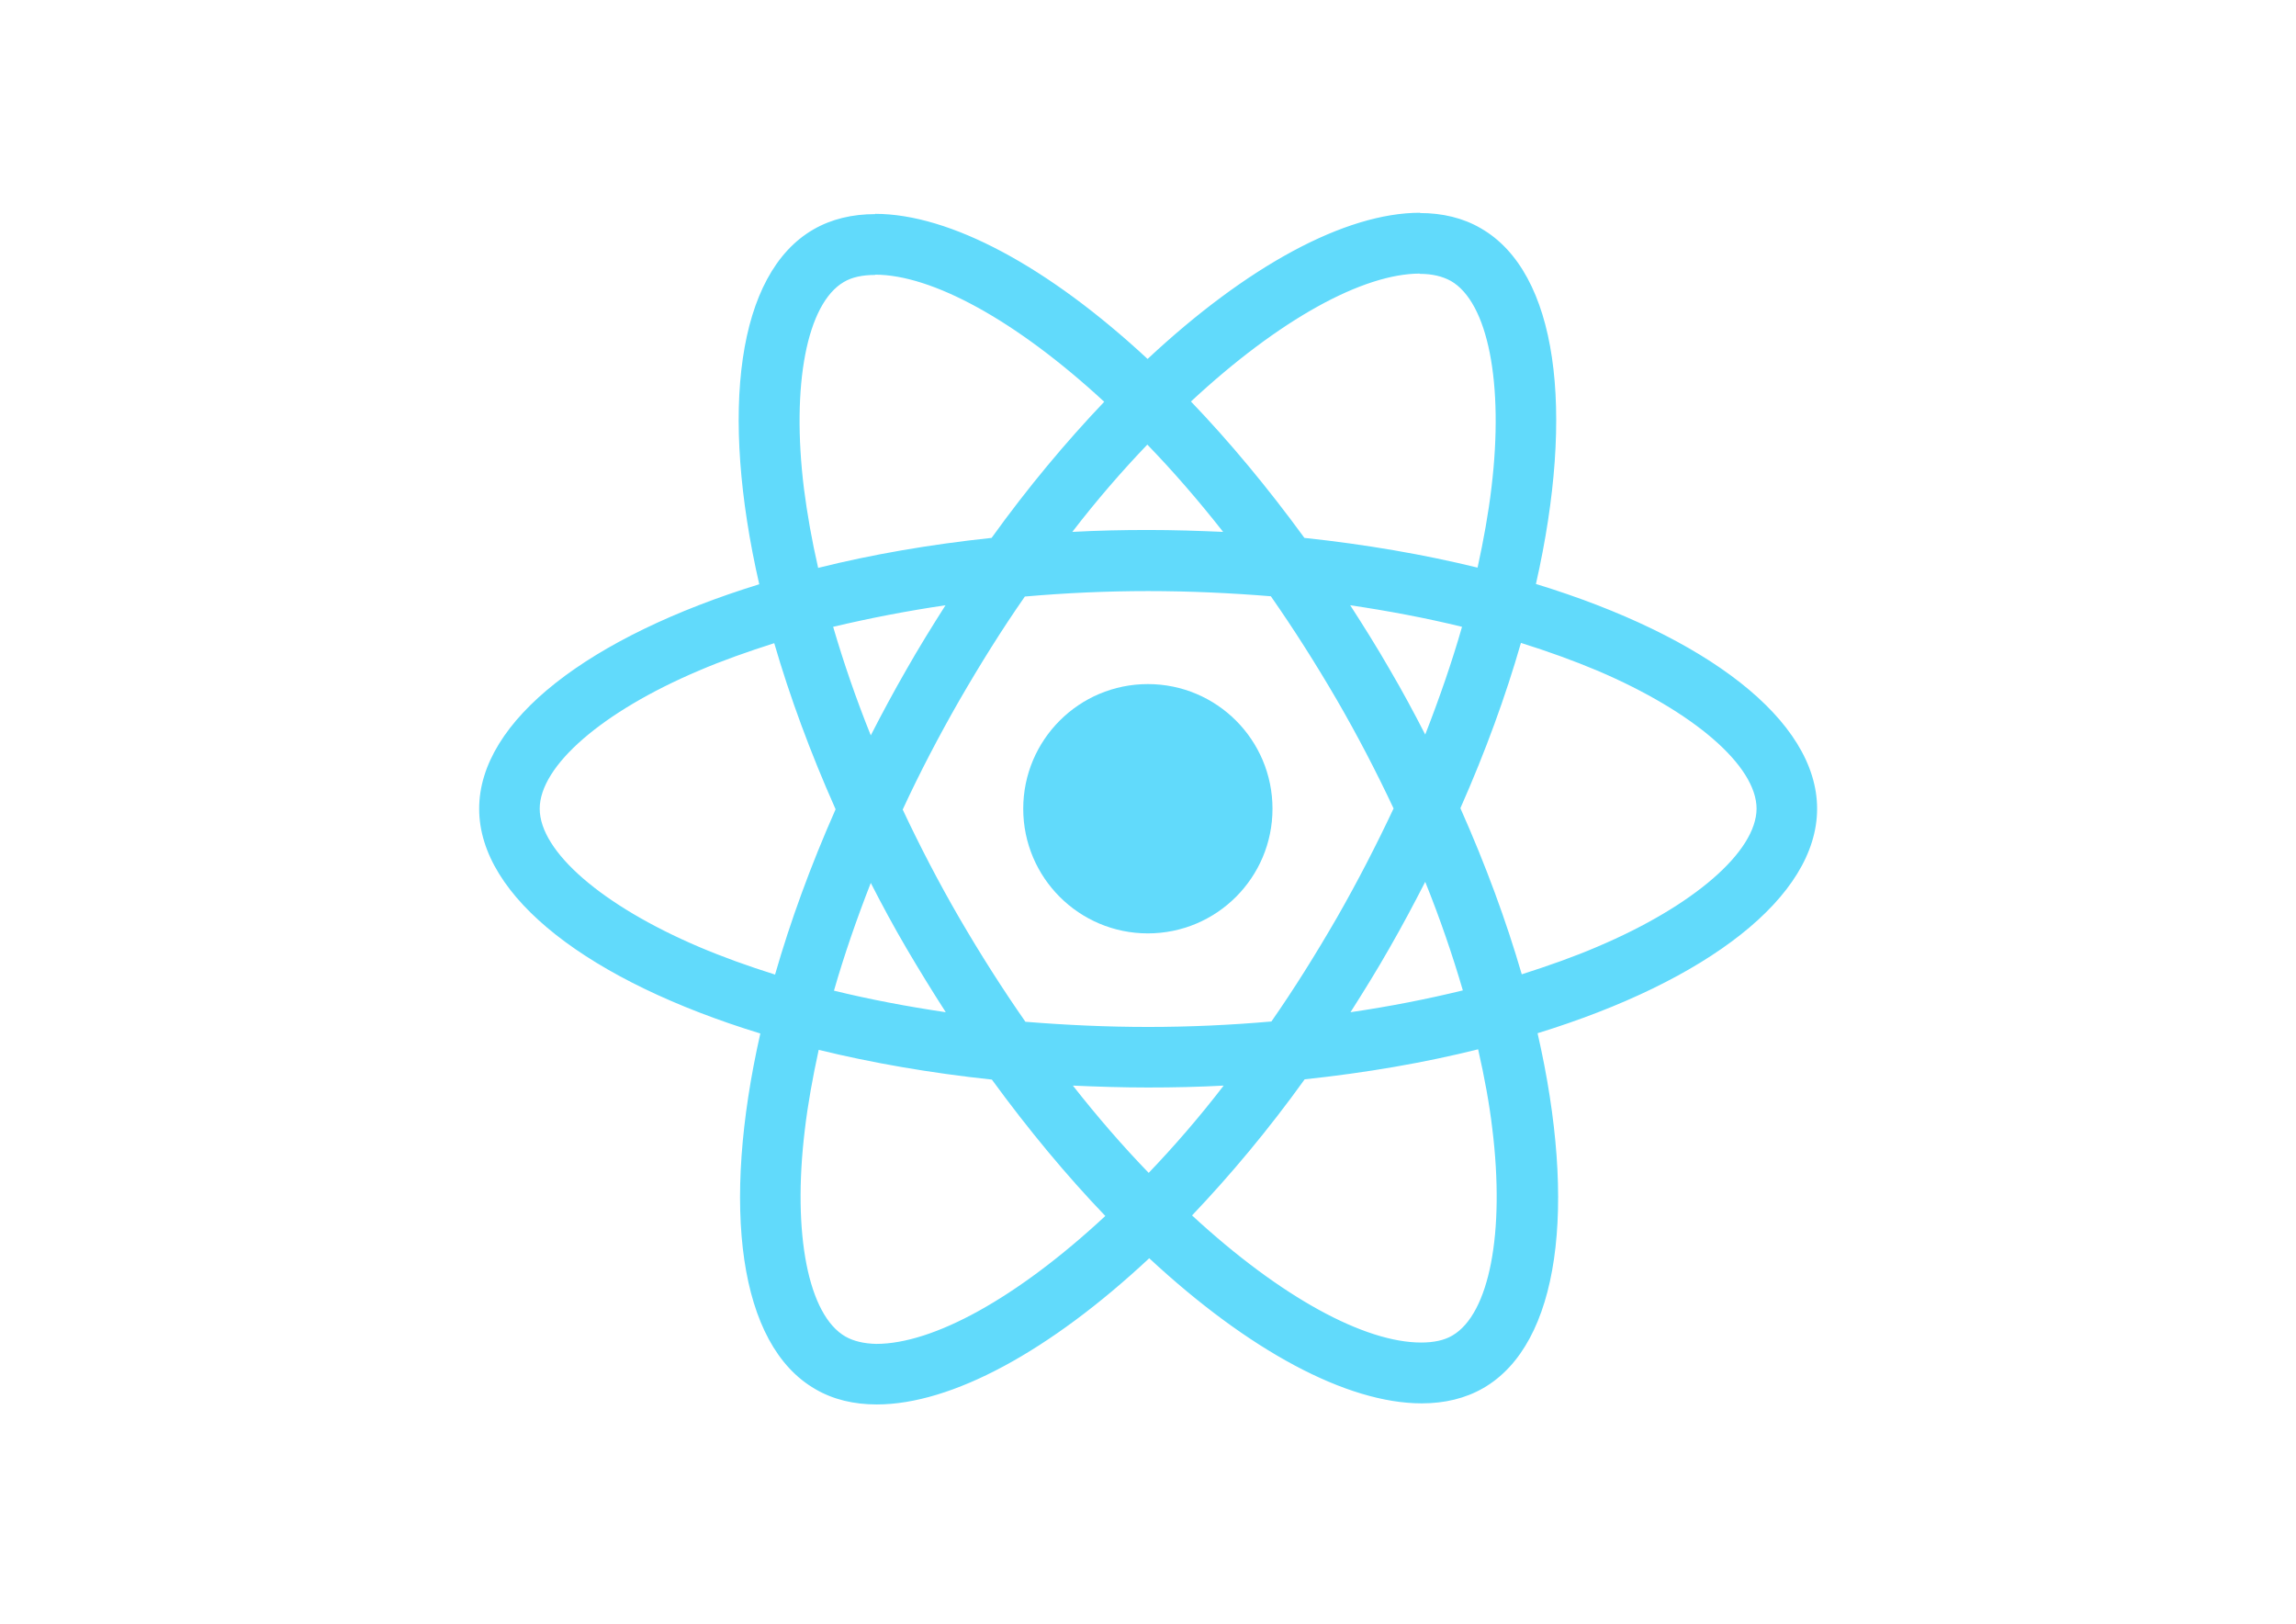
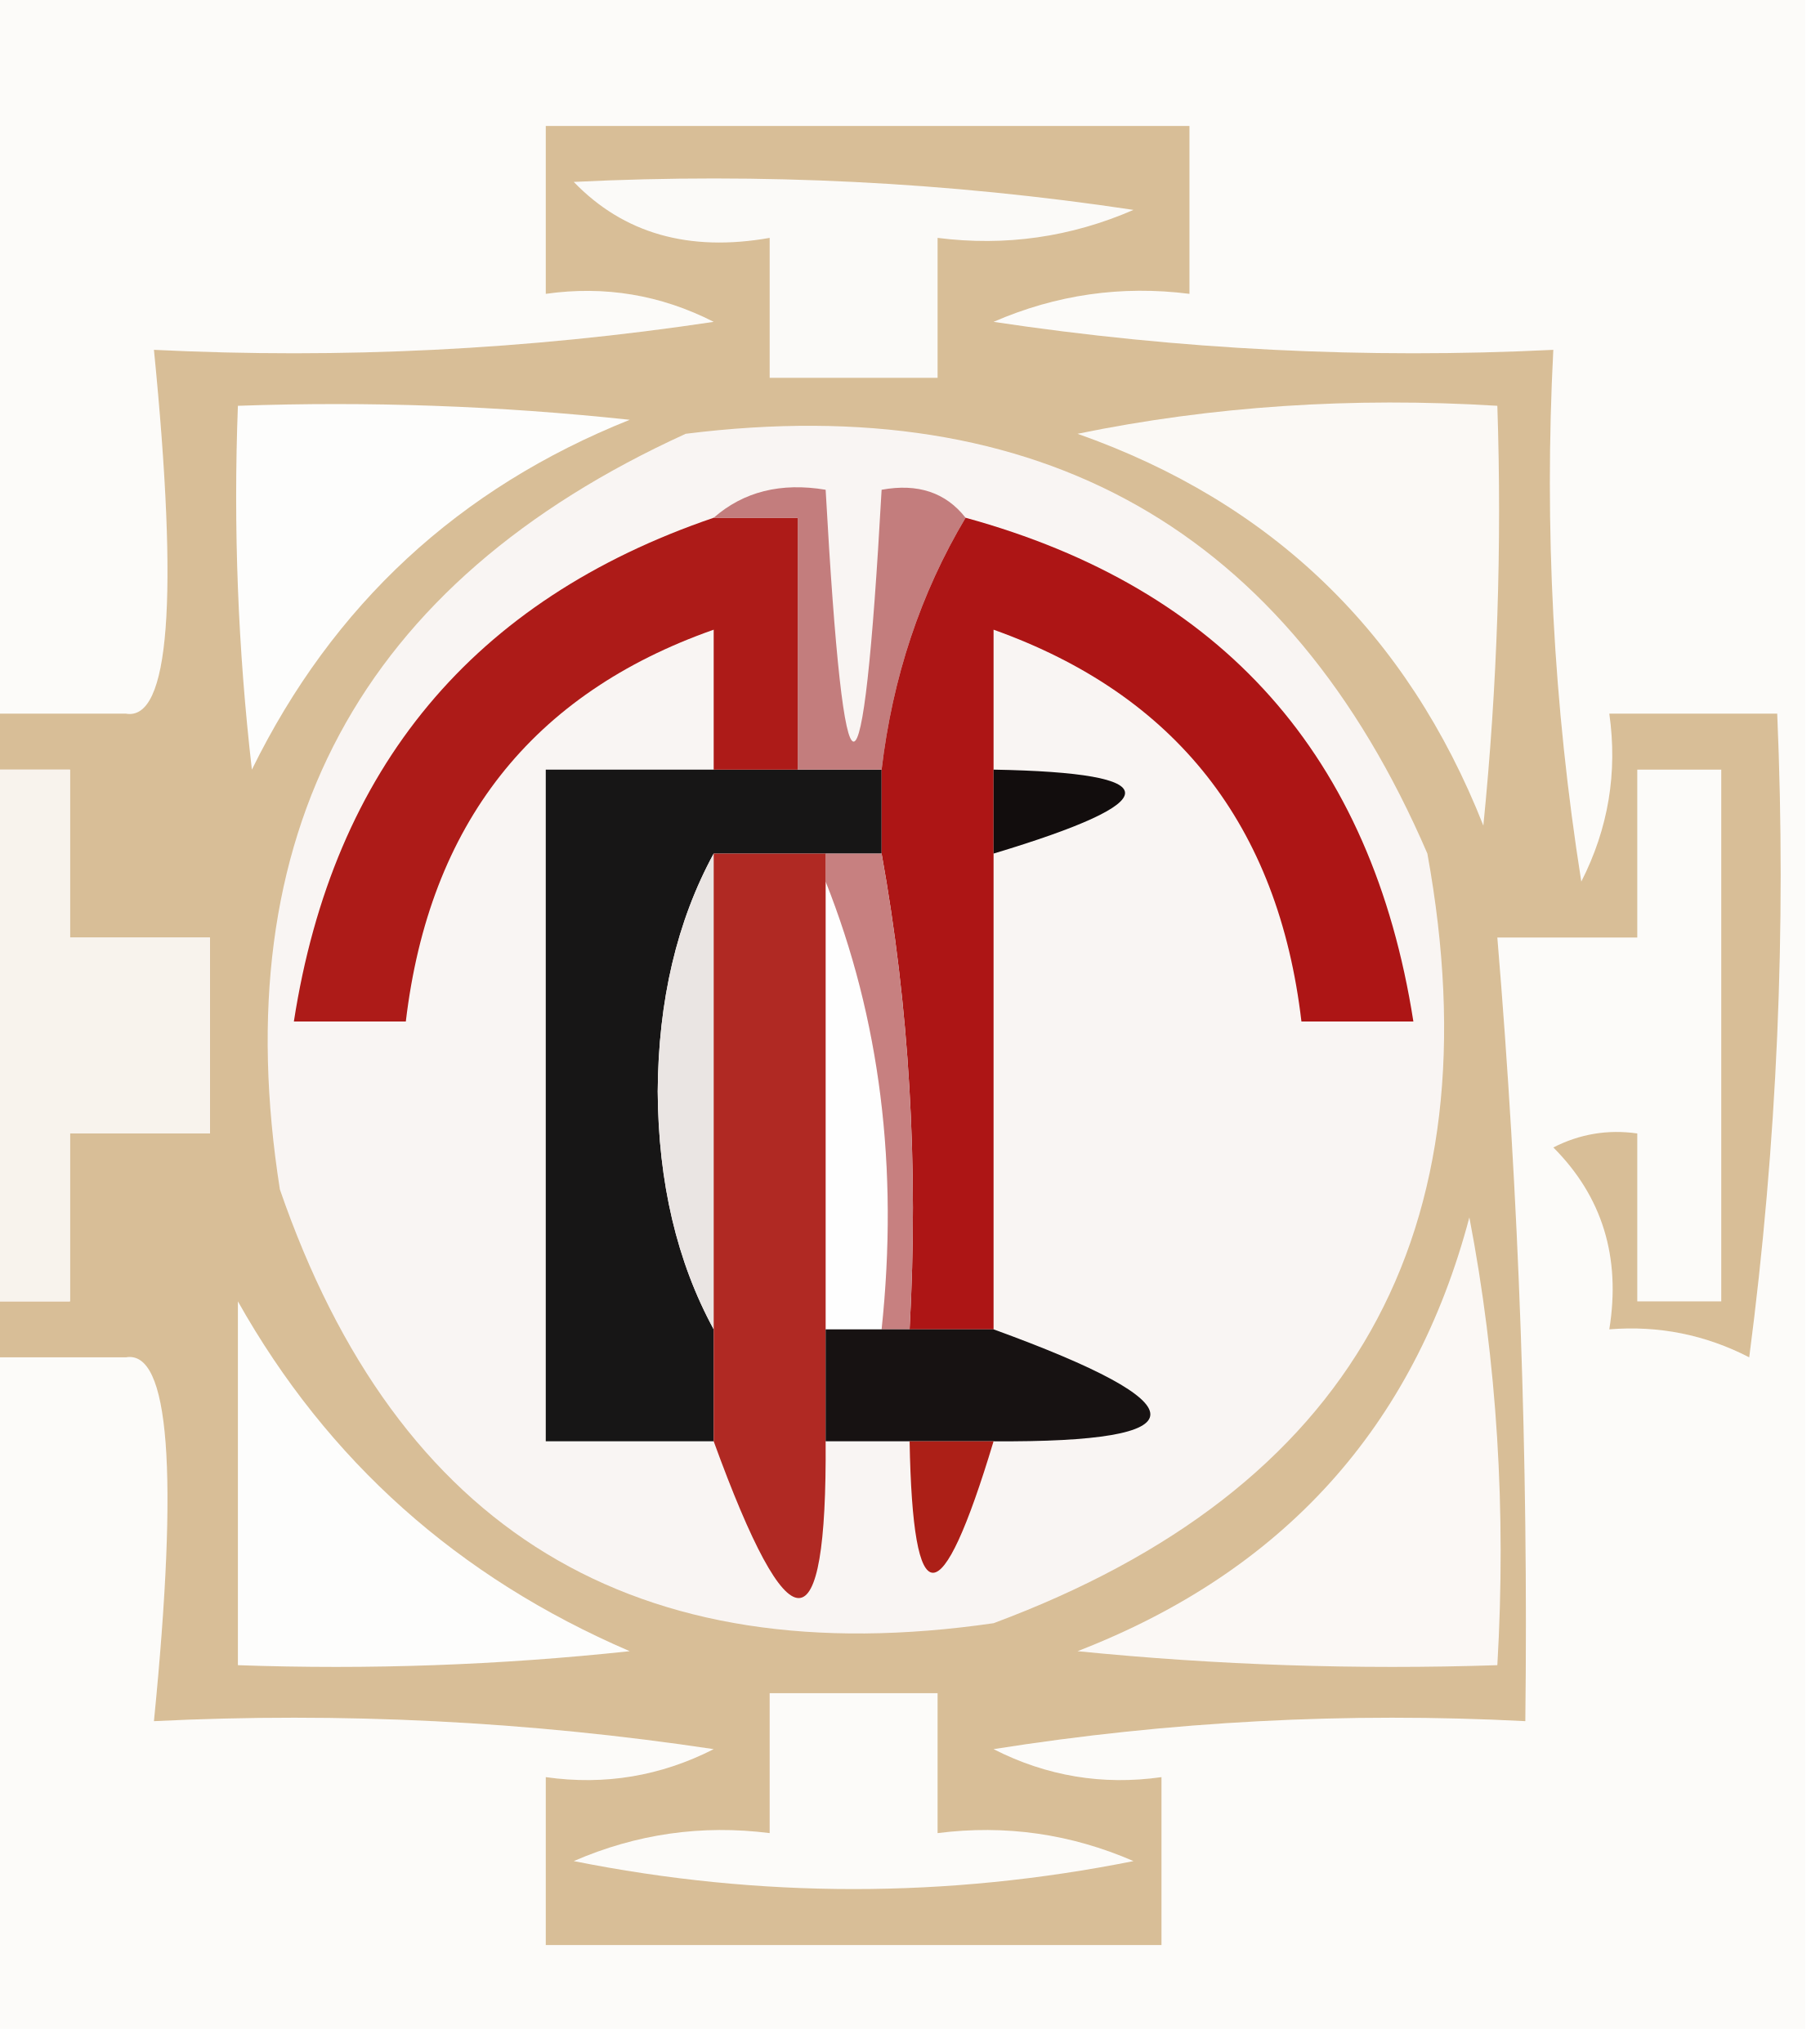
- <svg xmlns="http://www.w3.org/2000/svg" viewBox="0 0 841.9 595.3">
-   <g fill="#61DAFB">
-     <path d="M666.3 296.5c0-32.5-40.7-63.3-103.1-82.4 14.4-63.6 8-114.2-20.2-130.4-6.5-3.8-14.1-5.6-22.4-5.6v22.3c4.6 0 8.3.9 11.4 2.6 13.6 7.8 19.5 37.5 14.9 75.7-1.1 9.4-2.9 19.3-5.1 29.4-19.6-4.8-41-8.5-63.5-10.9-13.5-18.5-27.5-35.3-41.6-50 32.6-30.3 63.2-46.9 84-46.9V78c-27.5 0-63.5 19.6-99.9 53.6-36.4-33.8-72.4-53.2-99.9-53.2v22.3c20.7 0 51.4 16.5 84 46.6-14 14.7-28 31.4-41.3 49.9-22.6 2.4-44 6.1-63.6 11-2.3-10-4-19.7-5.2-29-4.7-38.2 1.1-67.9 14.6-75.8 3-1.8 6.9-2.6 11.5-2.6V78.5c-8.4 0-16 1.8-22.6 5.6-28.1 16.2-34.4 66.7-19.9 130.1-62.2 19.2-102.7 49.9-102.7 82.3 0 32.5 40.7 63.3 103.1 82.4-14.4 63.6-8 114.2 20.2 130.4 6.5 3.8 14.1 5.6 22.5 5.6 27.5 0 63.5-19.6 99.9-53.6 36.4 33.8 72.4 53.2 99.9 53.2 8.4 0 16-1.8 22.6-5.6 28.1-16.2 34.4-66.7 19.9-130.1 62-19.1 102.5-49.9 102.5-82.3zm-130.2-66.7c-3.7 12.9-8.3 26.2-13.5 39.5-4.1-8-8.4-16-13.1-24-4.6-8-9.5-15.8-14.4-23.4 14.2 2.1 27.9 4.7 41 7.9zm-45.8 106.5c-7.8 13.5-15.8 26.3-24.1 38.2-14.9 1.3-30 2-45.2 2-15.1 0-30.2-.7-45-1.9-8.3-11.9-16.4-24.6-24.2-38-7.6-13.1-14.5-26.4-20.8-39.8 6.2-13.4 13.2-26.8 20.7-39.9 7.8-13.5 15.8-26.3 24.1-38.2 14.9-1.3 30-2 45.2-2 15.1 0 30.2.7 45 1.9 8.3 11.9 16.4 24.6 24.2 38 7.6 13.1 14.5 26.4 20.8 39.8-6.3 13.4-13.2 26.8-20.7 39.9zm32.3-13c5.4 13.4 10 26.8 13.8 39.8-13.1 3.2-26.9 5.9-41.2 8 4.9-7.7 9.8-15.6 14.4-23.7 4.6-8 8.9-16.1 13-24.1zM421.2 430c-9.3-9.6-18.6-20.3-27.8-32 9 .4 18.2.7 27.5.7 9.4 0 18.7-.2 27.8-.7-9 11.7-18.3 22.4-27.5 32zm-74.4-58.9c-14.2-2.1-27.9-4.7-41-7.9 3.7-12.9 8.3-26.2 13.5-39.5 4.1 8 8.4 16 13.1 24 4.7 8 9.5 15.8 14.4 23.4zM420.7 163c9.3 9.6 18.6 20.3 27.8 32-9-.4-18.2-.7-27.5-.7-9.4 0-18.7.2-27.8.7 9-11.7 18.3-22.4 27.5-32zm-74 58.9c-4.9 7.7-9.8 15.6-14.4 23.7-4.6 8-8.9 16-13 24-5.4-13.4-10-26.8-13.8-39.8 13.1-3.1 26.9-5.8 41.2-7.9zm-90.5 125.2c-35.4-15.1-58.3-34.9-58.3-50.6 0-15.7 22.9-35.6 58.3-50.6 8.6-3.7 18-7 27.7-10.1 5.7 19.6 13.2 40 22.5 60.9-9.2 20.8-16.6 41.1-22.2 60.6-9.9-3.1-19.3-6.5-28-10.2zM310 490c-13.6-7.8-19.5-37.5-14.9-75.7 1.1-9.4 2.9-19.3 5.1-29.4 19.6 4.8 41 8.5 63.5 10.9 13.5 18.5 27.5 35.3 41.6 50-32.6 30.3-63.2 46.9-84 46.9-4.5-.1-8.3-1-11.3-2.7zm237.2-76.2c4.7 38.2-1.1 67.9-14.6 75.8-3 1.8-6.9 2.6-11.5 2.6-20.7 0-51.4-16.5-84-46.6 14-14.7 28-31.4 41.3-49.9 22.6-2.4 44-6.1 63.6-11 2.3 10.1 4.1 19.8 5.2 29.1zm38.5-66.7c-8.6 3.7-18 7-27.7 10.1-5.7-19.6-13.2-40-22.5-60.9 9.2-20.8 16.6-41.1 22.2-60.6 9.9 3.1 19.3 6.5 28.1 10.2 35.4 15.1 58.3 34.9 58.3 50.6-.1 15.7-23 35.6-58.4 50.6zM320.8 78.4z" />
-     <circle cx="420.9" cy="296.5" r="45.7" />
-     <path d="M520.5 78.1z" />
+ <svg xmlns="http://www.w3.org/2000/svg" version="1.1" width="65px" height="73px" style="shape-rendering:geometricPrecision; text-rendering:geometricPrecision; image-rendering:optimizeQuality; fill-rule:evenodd; clip-rule:evenodd">
+   <g>
+     <path style="opacity:1" fill="#fcfbf9" d="M -0.5,-0.5 C 21.167,-0.5 42.833,-0.5 64.5,-0.5C 64.5,23.833 64.5,48.167 64.5,72.5C 42.833,72.5 21.167,72.5 -0.5,72.5C -0.5,64.5 -0.5,56.5 -0.5,48.5C 1.167,48.5 2.833,48.5 4.5,48.5C 6.055,48.23 6.388,52.564 5.5,61.5C 12.2,61.17 18.866,61.503 25.5,62.5C 23.604,63.466 21.604,63.799 19.5,63.5C 19.5,65.5 19.5,67.5 19.5,69.5C 26.833,69.5 34.167,69.5 41.5,69.5C 41.5,67.5 41.5,65.5 41.5,63.5C 39.396,63.799 37.396,63.466 35.5,62.5C 41.798,61.504 48.132,61.17 54.5,61.5C 54.61,52.146 54.277,42.812 53.5,33.5C 55.167,33.5 56.833,33.5 58.5,33.5C 58.5,31.5 58.5,29.5 58.5,27.5C 59.5,27.5 60.5,27.5 61.5,27.5C 61.5,33.833 61.5,40.167 61.5,46.5C 60.5,46.5 59.5,46.5 58.5,46.5C 58.5,44.5 58.5,42.5 58.5,40.5C 57.448,40.35 56.448,40.517 55.5,41C 57.25,42.754 57.917,44.921 57.5,47.5C 59.262,47.357 60.929,47.691 62.5,48.5C 63.498,40.862 63.831,33.196 63.5,25.5C 61.5,25.5 59.5,25.5 57.5,25.5C 57.799,27.604 57.466,29.604 56.5,31.5C 55.504,25.201 55.17,18.868 55.5,12.5C 48.8,12.83 42.133,12.497 35.5,11.5C 37.743,10.526 40.076,10.192 42.5,10.5C 42.5,8.5 42.5,6.5 42.5,4.5C 34.833,4.5 27.167,4.5 19.5,4.5C 19.5,6.5 19.5,8.5 19.5,10.5C 21.604,10.201 23.604,10.534 25.5,11.5C 18.866,12.497 12.2,12.83 5.5,12.5C 6.388,21.436 6.055,25.77 4.5,25.5C 2.833,25.5 1.167,25.5 -0.5,25.5C -0.5,16.833 -0.5,8.167 -0.5,-0.5 Z" />
+   </g>
+   <g>
+     <path style="opacity:1" fill="#d8be97" d="M -0.5,48.5 C -0.5,47.833 -0.5,47.167 -0.5,46.5C 0.5,46.5 1.5,46.5 2.5,46.5C 2.5,44.5 2.5,42.5 2.5,40.5C 4.167,40.5 5.833,40.5 7.5,40.5C 7.5,38.167 7.5,35.833 7.5,33.5C 5.833,33.5 4.167,33.5 2.5,33.5C 2.5,31.5 2.5,29.5 2.5,27.5C 1.5,27.5 0.5,27.5 -0.5,27.5C -0.5,26.833 -0.5,26.167 -0.5,25.5C 1.167,25.5 2.833,25.5 4.5,25.5C 6.055,25.77 6.388,21.436 5.5,12.5C 12.2,12.83 18.866,12.497 25.5,11.5C 23.604,10.534 21.604,10.201 19.5,10.5C 19.5,8.5 19.5,6.5 19.5,4.5C 27.167,4.5 34.833,4.5 42.5,4.5C 42.5,6.5 42.5,8.5 42.5,10.5C 40.076,10.192 37.743,10.526 35.5,11.5C 42.133,12.497 48.8,12.83 55.5,12.5C 55.17,18.868 55.504,25.201 56.5,31.5C 57.466,29.604 57.799,27.604 57.5,25.5C 59.5,25.5 61.5,25.5 63.5,25.5C 63.831,33.196 63.498,40.862 62.5,48.5C 60.929,47.691 59.262,47.357 57.5,47.5C 57.917,44.921 57.25,42.754 55.5,41C 56.448,40.517 57.448,40.35 58.5,40.5C 58.5,42.5 58.5,44.5 58.5,46.5C 59.5,46.5 60.5,46.5 61.5,46.5C 61.5,40.167 61.5,33.833 61.5,27.5C 60.5,27.5 59.5,27.5 58.5,27.5C 58.5,29.5 58.5,31.5 58.5,33.5C 56.833,33.5 55.167,33.5 53.5,33.5C 54.277,42.812 54.61,52.146 54.5,61.5C 48.132,61.17 41.798,61.504 35.5,62.5C 37.396,63.466 39.396,63.799 41.5,63.5C 41.5,65.5 41.5,67.5 41.5,69.5C 34.167,69.5 26.833,69.5 19.5,69.5C 19.5,67.5 19.5,65.5 19.5,63.5C 21.604,63.799 23.604,63.466 25.5,62.5C 18.866,61.503 12.2,61.17 5.5,61.5C 6.388,52.564 6.055,48.23 4.5,48.5C 2.833,48.5 1.167,48.5 -0.5,48.5 Z" />
+   </g>
+   <g>
+     <path style="opacity:1" fill="#fbfaf8" d="M 20.5,6.5 C 27.2,6.17 33.867,6.503 40.5,7.5C 38.257,8.474 35.924,8.808 33.5,8.5C 33.5,10.167 33.5,11.833 33.5,13.5C 31.5,13.5 29.5,13.5 27.5,13.5C 27.5,11.833 27.5,10.167 27.5,8.5C 24.612,9.01 22.279,8.344 20.5,6.5 Z" />
+   </g>
+   <g>
+     <path style="opacity:1" fill="#fdfdfc" d="M 8.5,14.5 C 13.178,14.334 17.845,14.501 22.5,15C 16.392,17.441 11.892,21.608 9,27.5C 8.501,23.179 8.334,18.846 8.5,14.5 Z" />
+   </g>
+   <g>
+     <path style="opacity:1" fill="#fbf9f5" d="M 38.5,15.5 C 43.305,14.513 48.305,14.18 53.5,14.5C 53.666,19.511 53.499,24.511 53,29.5C 50.283,22.616 45.45,17.949 38.5,15.5 Z" />
+   </g>
+   <g>
+     <path style="opacity:1" fill="#f8f3ed" d="M -0.5,27.5 C 0.5,27.5 1.5,27.5 2.5,27.5C 2.5,29.5 2.5,31.5 2.5,33.5C 4.167,33.5 5.833,33.5 7.5,33.5C 7.5,35.833 7.5,38.167 7.5,40.5C 5.833,40.5 4.167,40.5 2.5,40.5C 2.5,42.5 2.5,44.5 2.5,46.5C 1.5,46.5 0.5,46.5 -0.5,46.5C -0.5,40.167 -0.5,33.833 -0.5,27.5 Z" />
+   </g>
+   <g>
+     <path style="opacity:1" fill="#f9f5f3" d="M 24.5,15.5 C 37.175,13.916 46.008,18.916 51,30.5C 53.469,44.069 48.302,53.236 35.5,58C 22.704,59.854 14.204,54.687 10,42.5C 8.008,29.817 12.841,20.817 24.5,15.5 Z" />
+   </g>
+   <g>
+     <path style="opacity:1" fill="#171616" d="M 25.5,27.5 C 26.5,27.5 27.5,27.5 28.5,27.5C 29.5,27.5 30.5,27.5 31.5,27.5C 31.5,28.5 31.5,29.5 31.5,30.5C 30.833,30.5 30.167,30.5 29.5,30.5C 28.167,30.5 26.833,30.5 25.5,30.5C 24.186,32.915 23.519,35.748 23.5,39C 23.519,42.252 24.186,45.085 25.5,47.5C 25.5,48.833 25.5,50.167 25.5,51.5C 23.5,51.5 21.5,51.5 19.5,51.5C 19.5,43.5 19.5,35.5 19.5,27.5C 21.5,27.5 23.5,27.5 25.5,27.5 Z" />
+   </g>
+   <g>
+     <path style="opacity:1" fill="#ad1b18" d="M 25.5,18.5 C 26.5,18.5 27.5,18.5 28.5,18.5C 28.5,21.5 28.5,24.5 28.5,27.5C 27.5,27.5 26.5,27.5 25.5,27.5C 25.5,25.833 25.5,24.167 25.5,22.5C 19.001,24.786 15.334,29.452 14.5,36.5C 13.167,36.5 11.833,36.5 10.5,36.5C 11.907,27.432 16.907,21.432 25.5,18.5 Z" />
+   </g>
+   <g>
+     <path style="opacity:1" fill="#c37d7d" d="M 25.5,18.5 C 26.568,17.566 27.901,17.232 29.5,17.5C 30.167,29.5 30.833,29.5 31.5,17.5C 32.791,17.263 33.791,17.596 34.5,18.5C 32.89,21.203 31.89,24.203 31.5,27.5C 30.5,27.5 29.5,27.5 28.5,27.5C 28.5,24.5 28.5,21.5 28.5,18.5C 27.5,18.5 26.5,18.5 25.5,18.5 Z" />
+   </g>
+   <g>
+     <path style="opacity:1" fill="#fefefe" d="M 29.5,31.5 C 31.446,36.396 32.113,41.729 31.5,47.5C 30.833,47.5 30.167,47.5 29.5,47.5C 29.5,42.167 29.5,36.833 29.5,31.5 Z" />
+   </g>
+   <g>
+     <path style="opacity:1" fill="#ad1515" d="M 34.5,18.5 C 43.682,21.018 49.016,27.018 50.5,36.5C 49.167,36.5 47.833,36.5 46.5,36.5C 45.678,29.49 42.011,24.823 35.5,22.5C 35.5,24.167 35.5,25.833 35.5,27.5C 35.5,28.5 35.5,29.5 35.5,30.5C 35.5,36.167 35.5,41.833 35.5,47.5C 34.5,47.5 33.5,47.5 32.5,47.5C 32.822,41.642 32.489,35.975 31.5,30.5C 31.5,29.5 31.5,28.5 31.5,27.5C 31.89,24.203 32.89,21.203 34.5,18.5 Z" />
+   </g>
+   <g>
+     <path style="opacity:1" fill="#120d0d" d="M 35.5,27.5 C 41.764,27.614 41.764,28.614 35.5,30.5C 35.5,29.5 35.5,28.5 35.5,27.5 Z" />
+   </g>
+   <g>
+     <path style="opacity:1" fill="#c78080" d="M 29.5,31.5 C 29.5,31.167 29.5,30.833 29.5,30.5C 30.167,30.5 30.833,30.5 31.5,30.5C 32.489,35.975 32.822,41.642 32.5,47.5C 32.167,47.5 31.833,47.5 31.5,47.5C 32.113,41.729 31.446,36.396 29.5,31.5 Z" />
+   </g>
+   <g>
+     <path style="opacity:1" fill="#eae5e3" d="M 25.5,30.5 C 25.5,36.167 25.5,41.833 25.5,47.5C 24.186,45.085 23.519,42.252 23.5,39C 23.519,35.748 24.186,32.915 25.5,30.5 Z" />
+   </g>
+   <g>
+     <path style="opacity:1" fill="#b02923" d="M 25.5,30.5 C 26.833,30.5 28.167,30.5 29.5,30.5C 29.5,30.833 29.5,31.167 29.5,31.5C 29.5,36.833 29.5,42.167 29.5,47.5C 29.5,48.833 29.5,50.167 29.5,51.5C 29.55,58.969 28.216,58.969 25.5,51.5C 25.5,50.167 25.5,48.833 25.5,47.5C 25.5,41.833 25.5,36.167 25.5,30.5 Z" />
+   </g>
+   <g>
+     <path style="opacity:1" fill="#fdfdfc" d="M 8.5,46.5 C 11.703,52.197 16.369,56.364 22.5,59C 17.845,59.499 13.178,59.666 8.5,59.5C 8.5,55.167 8.5,50.833 8.5,46.5 Z" />
+   </g>
+   <g>
+     <path style="opacity:1" fill="#fbf8f5" d="M 52.5,43.5 C 53.488,48.641 53.821,53.974 53.5,59.5C 48.489,59.666 43.489,59.499 38.5,59C 45.855,56.15 50.522,50.983 52.5,43.5 Z" />
+   </g>
+   <g>
+     <path style="opacity:1" fill="#171212" d="M 29.5,47.5 C 30.167,47.5 30.833,47.5 31.5,47.5C 31.833,47.5 32.167,47.5 32.5,47.5C 33.5,47.5 34.5,47.5 35.5,47.5C 42.969,50.216 42.969,51.55 35.5,51.5C 34.5,51.5 33.5,51.5 32.5,51.5C 31.5,51.5 30.5,51.5 29.5,51.5C 29.5,50.167 29.5,48.833 29.5,47.5 Z" />
+   </g>
+   <g>
+     <path style="opacity:1" fill="#ac1f17" d="M 32.5,51.5 C 33.5,51.5 34.5,51.5 35.5,51.5C 33.614,57.764 32.614,57.764 32.5,51.5 Z" />
+   </g>
+   <g>
+     <path style="opacity:1" fill="#fcfbf9" d="M 27.5,60.5 C 29.5,60.5 31.5,60.5 33.5,60.5C 33.5,62.167 33.5,63.833 33.5,65.5C 35.924,65.192 38.257,65.526 40.5,66.5C 33.833,67.833 27.167,67.833 20.5,66.5C 22.743,65.526 25.076,65.192 27.5,65.5C 27.5,63.833 27.5,62.167 27.5,60.5 Z" />
  </g>
</svg>
